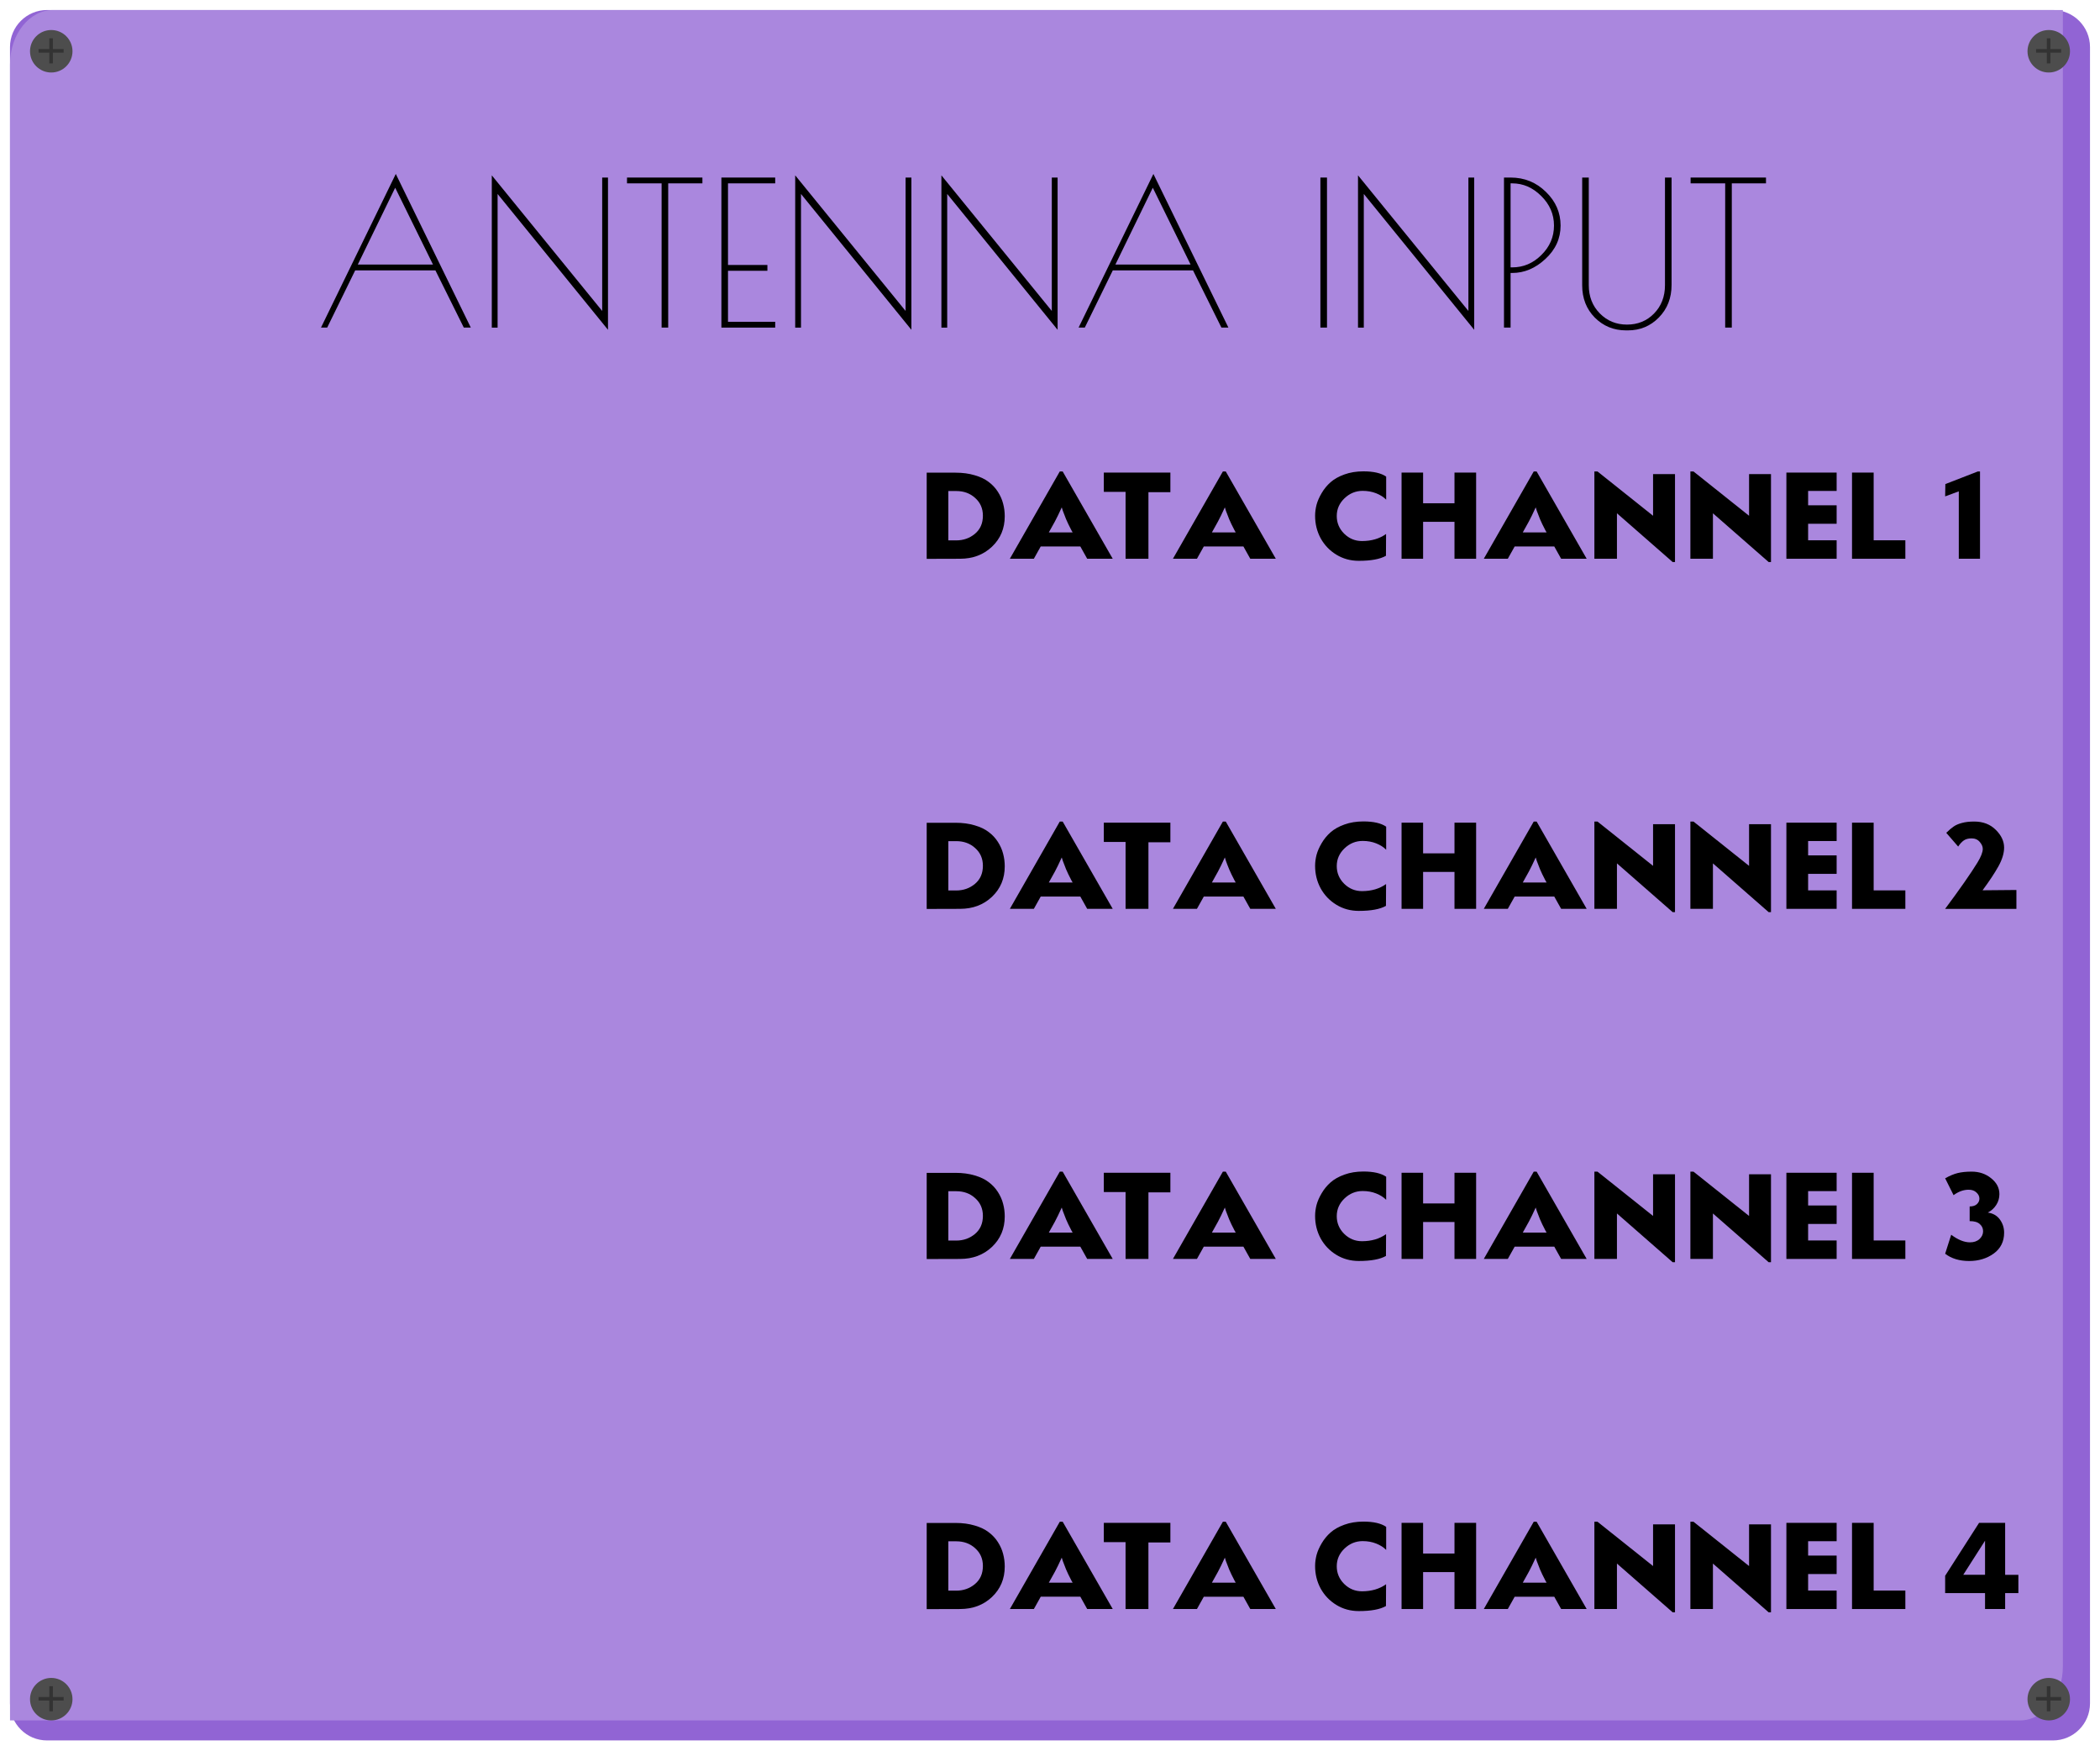
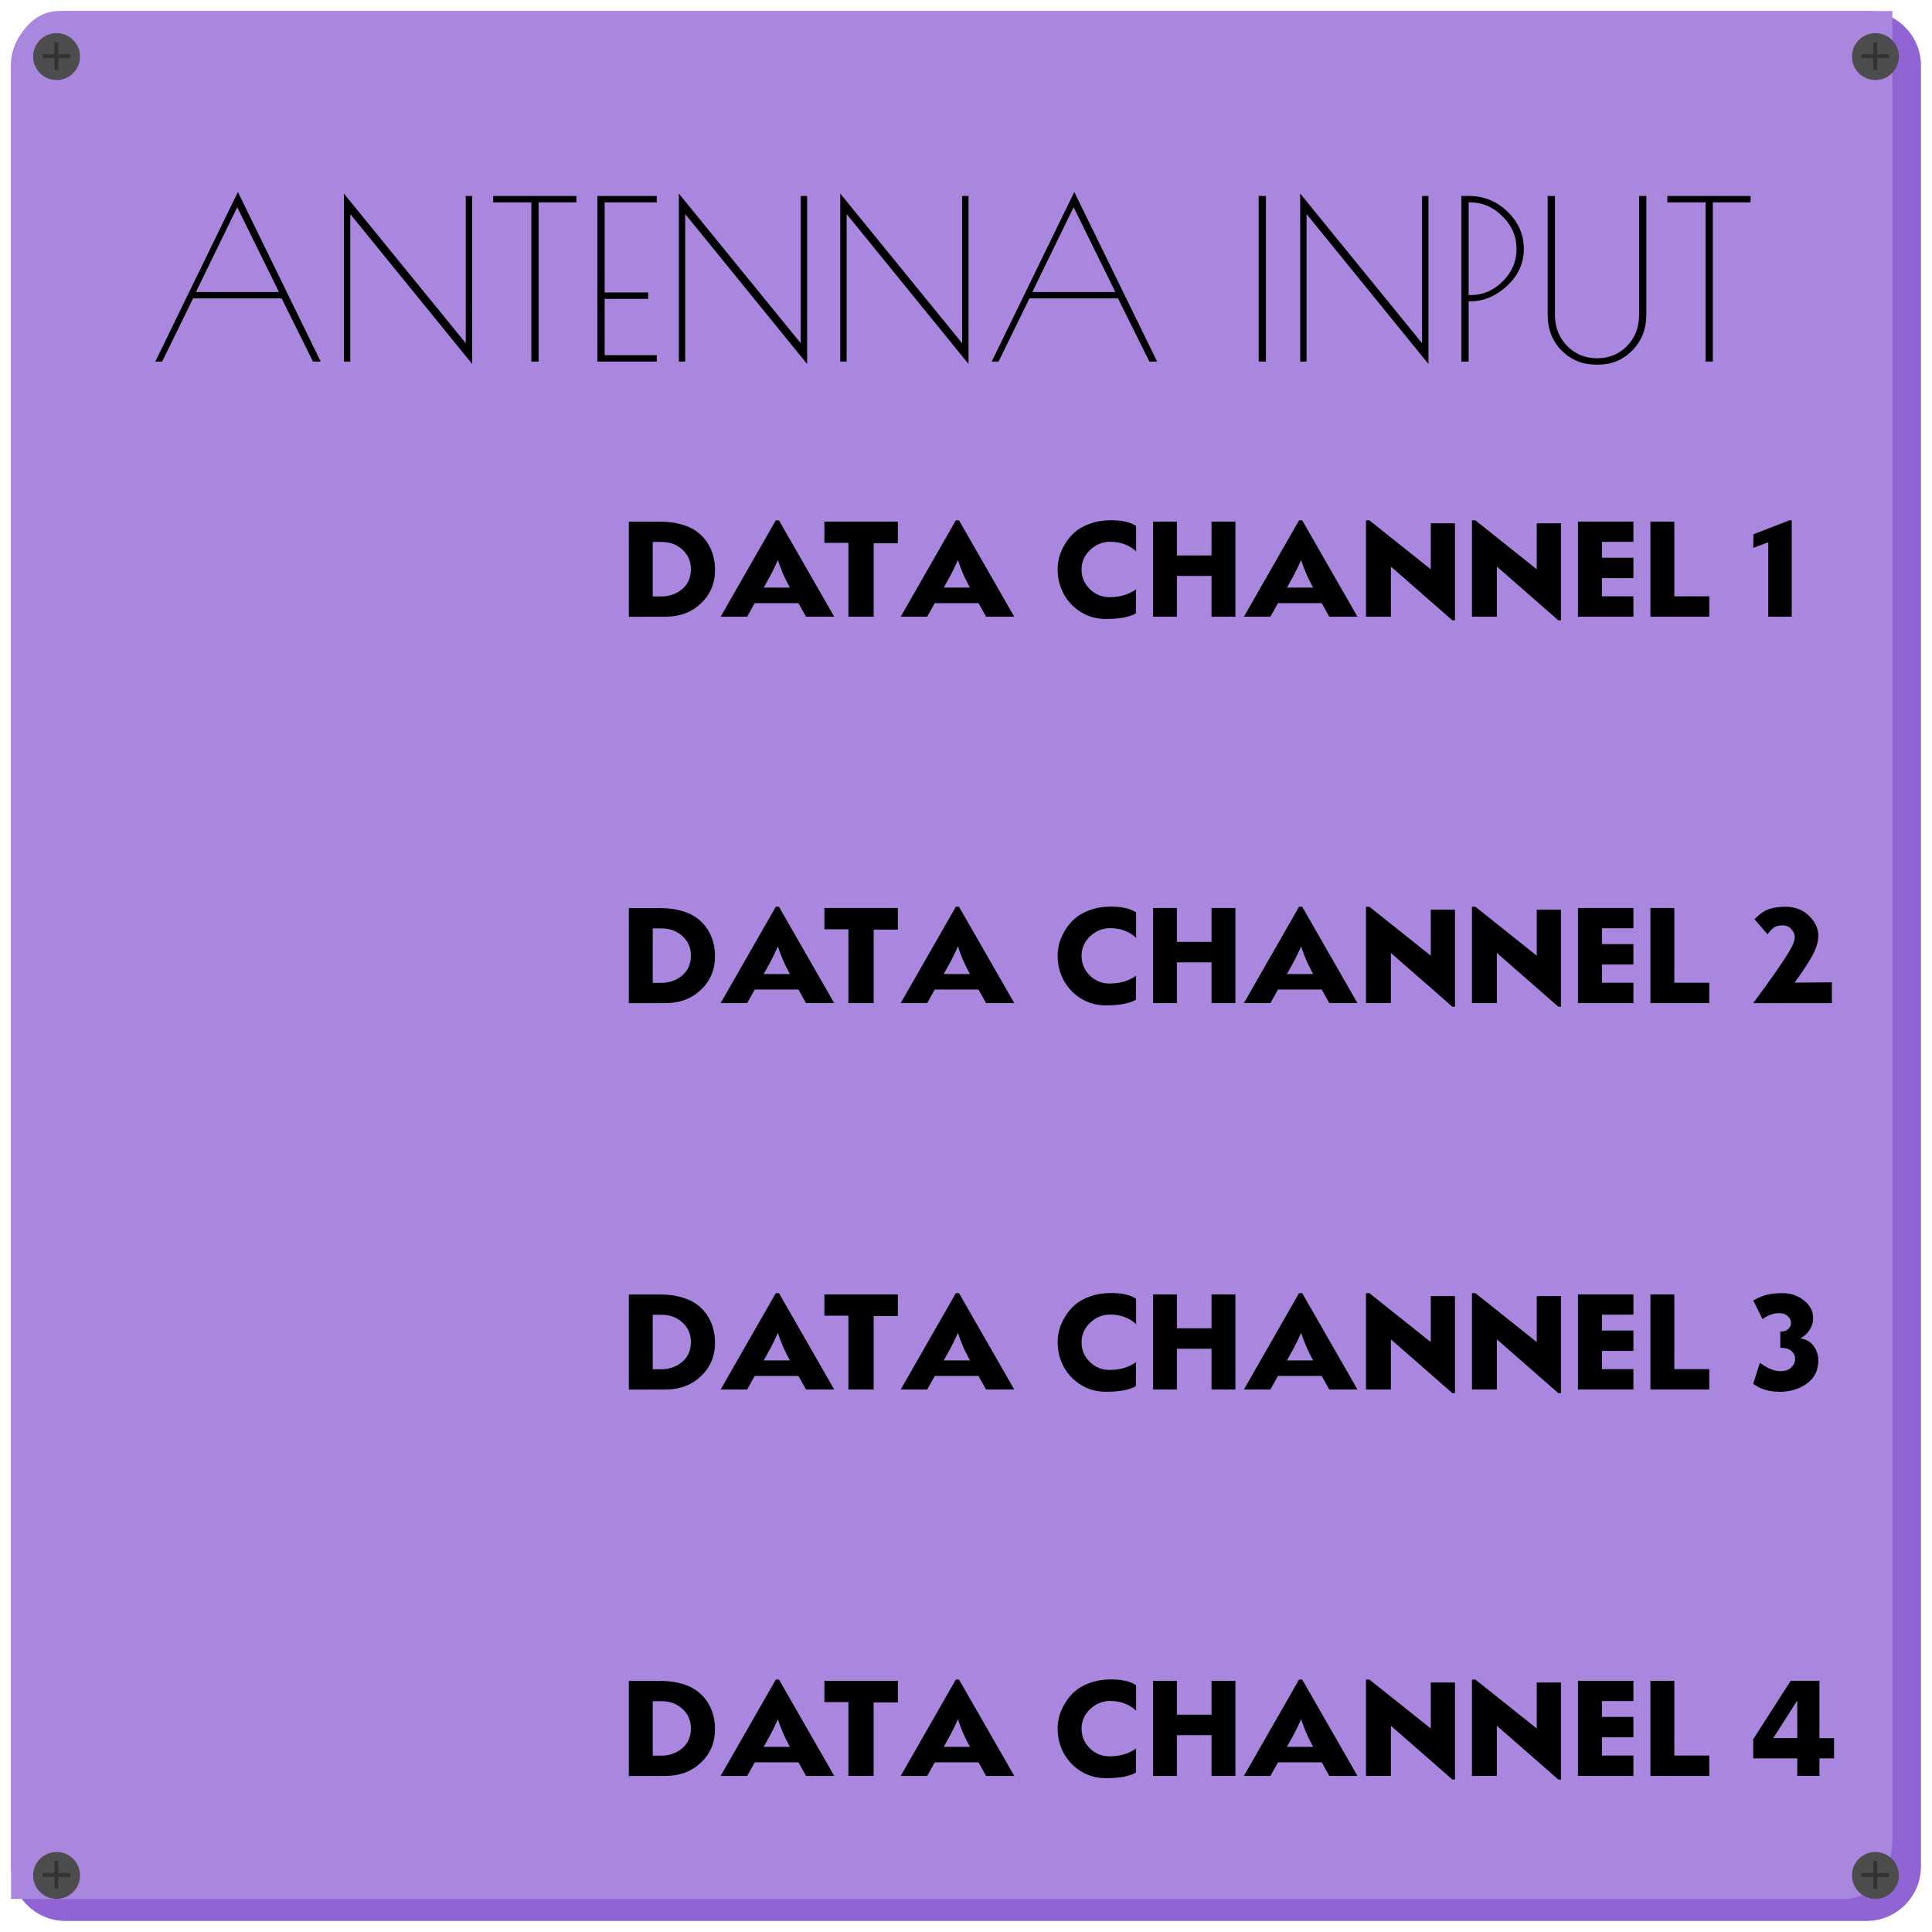
- <svg xmlns="http://www.w3.org/2000/svg" width="420" height="350" viewBox="0 0 111.125 92.604" version="1.1" id="svg8">
+ <svg xmlns="http://www.w3.org/2000/svg" width="350" height="350" viewBox="0 0 92.604 92.604" version="1.1" id="svg8">
  <defs id="defs2" />
  <g id="layer1">
    <rect style="opacity:0.999;fill:#000000;fill-opacity:1;stroke-width:0.05" id="rect5718" width="19.277" height="0.529" x="-25.135" y="46.037" />
    <rect style="opacity:0.999;fill:#000000;fill-opacity:1;stroke-width:0.05" id="rect5720" width="19.277" height="0.529" x="-25.135" y="64.558" />
    <rect style="opacity:0.999;fill:#000000;fill-opacity:1;stroke-width:0.05" id="rect5722" width="19.277" height="0.529" x="-25.135" y="83.079" />
    <rect style="opacity:0.999;fill:#000000;fill-opacity:1;stroke-width:0.05" id="rect5716" width="19.277" height="0.529" x="-25.135" y="27.517" />
    <text xml:space="preserve" style="font-size:10.583px;line-height:1.25;font-family:Cutive;-inkscape-font-specification:Cutive;stroke-width:0.265" x="6.014" y="10.023" id="text839">
      <tspan id="tspan837" x="6.014" y="10.023" style="stroke-width:0.265" />
    </text>
    <text xml:space="preserve" style="font-size:10.583px;line-height:1.25;font-family:Cutive;-inkscape-font-specification:Cutive;stroke-width:0.265" x="1.804" y="10.758" id="text843">
      <tspan id="tspan841" x="1.804" y="10.758" style="stroke-width:0.265" />
    </text>
-     <rect style="opacity:0.999;fill:#9164d4;fill-opacity:1;stroke-width:0.215" id="rect900" width="110.067" height="91.546" x="0.529" y="0.529" ry="1.961" />
-     <path id="rect5705" style="opacity:0.999;fill:#aa87de;fill-opacity:1;stroke-width:0.244" d="m 2.818,0.529 c -1.268,0 -2.288,1.281 -2.288,2.872 V 91.017 H 106.883 c 1.261,0 2.277,-1.274 2.277,-2.857 V 0.529 Z" />
+     <rect style="opacity:0.999;fill:#9164d4;fill-opacity:1;stroke-width:0.197" id="rect900" width="91.546" height="91.546" x="0.529" y="0.529" ry="2.616" />
+     <path id="rect5705" style="opacity:0.999;fill:#aa87de;fill-opacity:1;stroke-width:0.244" d="m 2.818,0.529 c -1.268,0 -2.288,1.281 -2.288,2.872 V 91.017 l 87.897,0 c 1.261,0 2.277,-1.274 2.277,-2.857 V 0.529 Z" />
    <circle style="opacity:0.999;fill:#4d4d4d;stroke-width:0.12" id="path5070" cx="2.712" cy="2.712" r="1.124" />
    <rect style="opacity:0.999;fill:#333333;stroke-width:0.184" id="rect5074" width="0.189" height="1.328" x="2.61" y="2.026" />
    <rect style="opacity:0.999;fill:#333333;stroke-width:0.184" id="rect5076" width="0.189" height="1.328" x="2.596" y="-3.369" transform="rotate(90)" />
    <circle style="opacity:0.999;fill:#4d4d4d;stroke-width:0.12" id="circle5078" cx="2.712" cy="89.892" r="1.124" />
    <rect style="opacity:0.999;fill:#333333;stroke-width:0.184" id="rect5080" width="0.189" height="1.328" x="2.61" y="89.206" />
    <rect style="opacity:0.999;fill:#333333;stroke-width:0.184" id="rect5082" width="0.189" height="1.328" x="89.776" y="-3.369" transform="rotate(90)" />
-     <circle style="opacity:0.999;fill:#4d4d4d;stroke-width:0.12" id="circle5693" cx="108.413" cy="2.712" r="1.124" />
-     <rect style="opacity:0.999;fill:#333333;stroke-width:0.184" id="rect5695" width="0.189" height="1.328" x="108.311" y="2.026" />
-     <rect style="opacity:0.999;fill:#333333;stroke-width:0.184" id="rect5697" width="0.189" height="1.328" x="2.596" y="-109.07" transform="rotate(90)" />
-     <circle style="opacity:0.999;fill:#4d4d4d;stroke-width:0.12" id="circle5699" cx="108.413" cy="89.892" r="1.124" />
-     <rect style="opacity:0.999;fill:#333333;stroke-width:0.184" id="rect5701" width="0.189" height="1.328" x="108.311" y="89.206" />
-     <rect style="opacity:0.999;fill:#333333;stroke-width:0.184" id="rect5703" width="0.189" height="1.328" x="89.776" y="-109.07" transform="rotate(90)" />
+     <circle style="opacity:0.999;fill:#4d4d4d;stroke-width:0.12" id="circle5693" cx="89.892" cy="2.712" r="1.124" />
+     <rect style="opacity:0.999;fill:#333333;stroke-width:0.184" id="rect5695" width="0.189" height="1.328" x="89.791" y="2.026" />
+     <rect style="opacity:0.999;fill:#333333;stroke-width:0.184" id="rect5697" width="0.189" height="1.328" x="2.596" y="-90.549" transform="rotate(90)" />
+     <circle style="opacity:0.999;fill:#4d4d4d;stroke-width:0.12" id="circle5699" cx="89.892" cy="89.892" r="1.124" />
+     <rect style="opacity:0.999;fill:#333333;stroke-width:0.184" id="rect5701" width="0.189" height="1.328" x="89.791" y="89.206" />
+     <rect style="opacity:0.999;fill:#333333;stroke-width:0.184" id="rect5703" width="0.189" height="1.328" x="89.776" y="-90.549" transform="rotate(90)" />
    <rect style="opacity:0.999;fill:#000000;fill-opacity:1;stroke-width:0.019" id="rect2324" width="2.929" height="0.529" x="-32.735" y="46.037" />
    <rect style="opacity:0.999;fill:#000000;fill-opacity:1;stroke-width:0.019" id="rect2326" width="2.929" height="0.529" x="-32.735" y="64.558" />
    <rect style="opacity:0.999;fill:#000000;fill-opacity:1;stroke-width:0.019" id="rect2328" width="2.929" height="0.529" x="-32.735" y="83.079" />
    <rect style="opacity:0.999;fill:#000000;fill-opacity:1;stroke-width:0.019" id="rect2330" width="2.929" height="0.529" x="-32.735" y="27.517" />
-     <g aria-label="DATA CHANNEL 1" id="text8929" style="font-size:5.644px;line-height:1.25;font-family:'Poiret One';-inkscape-font-specification:'Poiret One';stroke-width:0.265" transform="translate(43.39167)">
+     <g aria-label="DATA CHANNEL 1" id="text8929" style="font-size:5.644px;line-height:1.25;font-family:'Poiret One';-inkscape-font-specification:'Poiret One';stroke-width:0.265" transform="translate(24.49571)">
      <path d="m 5.646,29.565 v -4.559 h 1.525 q 0.564,0 1.015,0.136 0.45,0.13 0.738,0.353 0.293,0.217 0.488,0.521 0.195,0.304 0.277,0.624 0.087,0.32 0.087,0.673 0,0.971 -0.678,1.612 -0.673,0.635 -1.688,0.635 z m 1.145,-0.982 v 0.005 h 0.418 q 0.57,0 0.988,-0.347 0.423,-0.353 0.423,-0.961 0,-0.57 -0.407,-0.934 -0.402,-0.369 -1.004,-0.369 H 6.791 Z" style="font-style:normal;font-variant:normal;font-weight:normal;font-stretch:normal;font-size:5.644px;font-family:RubberNippleFactory;-inkscape-font-specification:RubberNippleFactory;stroke-width:0.265" id="path9097" />
      <path d="m 14.139,29.56 -0.364,-0.651 h -2.095 l -0.364,0.651 h -1.27 l 2.643,-4.619 h 0.152 l 2.649,4.619 z m -2.03,-1.395 h 1.259 q -0.022,-0.043 -0.065,-0.114 -0.038,-0.076 -0.049,-0.098 -0.114,-0.212 -0.233,-0.488 -0.114,-0.277 -0.174,-0.45 l -0.054,-0.174 q -0.212,0.467 -0.364,0.749 -0.157,0.282 -0.32,0.575 z" style="font-style:normal;font-variant:normal;font-weight:normal;font-stretch:normal;font-size:5.644px;font-family:RubberNippleFactory;-inkscape-font-specification:RubberNippleFactory;stroke-width:0.265" id="path9099" />
      <path d="m 18.541,25.001 v 1.037 h -1.161 v 3.522 h -1.21 v -3.539 H 15.019 V 25.001 h 1.151 1.21 z" style="font-style:normal;font-variant:normal;font-weight:normal;font-stretch:normal;font-size:5.644px;font-family:RubberNippleFactory;-inkscape-font-specification:RubberNippleFactory;stroke-width:0.265" id="path9101" />
      <path d="m 22.769,29.56 -0.364,-0.651 h -2.095 l -0.364,0.651 h -1.27 l 2.643,-4.619 h 0.152 l 2.649,4.619 z m -2.03,-1.395 h 1.259 q -0.022,-0.043 -0.065,-0.114 -0.038,-0.076 -0.049,-0.098 -0.114,-0.212 -0.233,-0.488 -0.114,-0.277 -0.174,-0.45 l -0.054,-0.174 q -0.212,0.467 -0.364,0.749 -0.157,0.282 -0.32,0.575 z" style="font-style:normal;font-variant:normal;font-weight:normal;font-stretch:normal;font-size:5.644px;font-family:RubberNippleFactory;-inkscape-font-specification:RubberNippleFactory;stroke-width:0.265" id="path9103" />
      <path d="m 29.949,29.403 q -0.467,0.266 -1.438,0.266 -0.657,0 -1.189,-0.326 -0.532,-0.326 -0.83,-0.868 -0.293,-0.543 -0.293,-1.189 0,-0.282 0.076,-0.581 0.081,-0.299 0.271,-0.619 0.19,-0.326 0.472,-0.575 0.282,-0.25 0.733,-0.412 0.45,-0.163 1.004,-0.163 0.803,0 1.205,0.277 v 1.221 q -0.201,-0.206 -0.526,-0.336 -0.326,-0.13 -0.716,-0.13 -0.554,0 -0.966,0.396 -0.407,0.391 -0.407,0.934 0,0.543 0.391,0.934 0.396,0.391 0.944,0.391 0.754,0 1.275,-0.374 z" style="font-style:normal;font-variant:normal;font-weight:normal;font-stretch:normal;font-size:5.644px;font-family:RubberNippleFactory;-inkscape-font-specification:RubberNippleFactory;stroke-width:0.265" id="path9105" />
      <path d="m 33.575,25.001 h 1.145 v 4.559 h -1.145 V 27.606 H 31.914 v 1.954 H 30.774 V 25.001 h 1.14 v 1.623 h 1.661 z" style="font-style:normal;font-variant:normal;font-weight:normal;font-stretch:normal;font-size:5.644px;font-family:RubberNippleFactory;-inkscape-font-specification:RubberNippleFactory;stroke-width:0.265" id="path9107" />
      <path d="m 39.219,29.56 -0.364,-0.651 h -2.095 l -0.364,0.651 h -1.27 l 2.643,-4.619 h 0.152 l 2.649,4.619 z m -2.03,-1.395 h 1.259 q -0.022,-0.043 -0.065,-0.114 -0.038,-0.076 -0.049,-0.098 -0.114,-0.212 -0.233,-0.488 -0.114,-0.277 -0.174,-0.45 l -0.054,-0.174 q -0.212,0.467 -0.364,0.749 -0.157,0.282 -0.32,0.575 z" style="font-style:normal;font-variant:normal;font-weight:normal;font-stretch:normal;font-size:5.644px;font-family:RubberNippleFactory;-inkscape-font-specification:RubberNippleFactory;stroke-width:0.265" id="path9109" />
      <path d="m 40.978,29.56 v -4.619 h 0.163 l 2.942,2.345 V 25.082 h 1.161 v 4.651 h -0.125 l -2.947,-2.578 v 2.404 z" style="font-style:normal;font-variant:normal;font-weight:normal;font-stretch:normal;font-size:5.644px;font-family:RubberNippleFactory;-inkscape-font-specification:RubberNippleFactory;stroke-width:0.265" id="path9111" />
      <path d="m 46.058,29.56 v -4.619 h 0.163 l 2.942,2.345 V 25.082 H 50.323 v 4.651 h -0.125 l -2.947,-2.578 v 2.404 z" style="font-style:normal;font-variant:normal;font-weight:normal;font-stretch:normal;font-size:5.644px;font-family:RubberNippleFactory;-inkscape-font-specification:RubberNippleFactory;stroke-width:0.265" id="path9113" />
      <path d="m 52.288,28.583 h 1.509 v 0.977 H 51.138 V 25.001 h 2.659 v 0.971 h -1.509 v 0.76 h 1.509 v 0.977 h -1.509 z" style="font-style:normal;font-variant:normal;font-weight:normal;font-stretch:normal;font-size:5.644px;font-family:RubberNippleFactory;-inkscape-font-specification:RubberNippleFactory;stroke-width:0.265" id="path9115" />
      <path d="m 54.611,25.001 h 1.145 v 3.582 h 1.677 v 0.977 h -2.822 z" style="font-style:normal;font-variant:normal;font-weight:normal;font-stretch:normal;font-size:5.644px;font-family:RubberNippleFactory;-inkscape-font-specification:RubberNippleFactory;stroke-width:0.265" id="path9117" />
      <path d="m 61.384,29.56 h -1.123 v -3.566 l -0.722,0.266 0.011,-0.651 1.72,-0.668 h 0.114 z" style="font-style:normal;font-variant:normal;font-weight:normal;font-stretch:normal;font-size:5.644px;font-family:RubberNippleFactory;-inkscape-font-specification:RubberNippleFactory;stroke-width:0.265" id="path9119" />
    </g>
-     <g aria-label="DATA CHANNEL 2" id="text8933" style="font-size:5.644px;line-height:1.25;font-family:'Poiret One';-inkscape-font-specification:'Poiret One';stroke-width:0.265" transform="translate(43.39167)">
+     <g aria-label="DATA CHANNEL 2" id="text8933" style="font-size:5.644px;line-height:1.25;font-family:'Poiret One';-inkscape-font-specification:'Poiret One';stroke-width:0.265" transform="translate(24.49571)">
      <path d="m 5.646,48.086 v -4.559 h 1.525 q 0.564,0 1.015,0.136 0.45,0.13 0.738,0.353 0.293,0.217 0.488,0.521 0.195,0.304 0.277,0.624 0.087,0.32 0.087,0.673 0,0.971 -0.678,1.612 -0.673,0.635 -1.688,0.635 z m 1.145,-0.982 v 0.005 h 0.418 q 0.57,0 0.988,-0.347 0.423,-0.353 0.423,-0.961 0,-0.57 -0.407,-0.934 Q 7.811,44.499 7.209,44.499 H 6.791 Z" style="font-style:normal;font-variant:normal;font-weight:normal;font-stretch:normal;font-size:5.644px;font-family:RubberNippleFactory;-inkscape-font-specification:RubberNippleFactory;stroke-width:0.265" id="path9122" />
      <path d="m 14.139,48.081 -0.364,-0.651 h -2.095 l -0.364,0.651 h -1.27 l 2.643,-4.619 h 0.152 l 2.649,4.619 z m -2.03,-1.395 h 1.259 q -0.022,-0.043 -0.065,-0.114 -0.038,-0.076 -0.049,-0.098 -0.114,-0.212 -0.233,-0.488 -0.114,-0.277 -0.174,-0.45 l -0.054,-0.174 q -0.212,0.467 -0.364,0.749 -0.157,0.282 -0.32,0.575 z" style="font-style:normal;font-variant:normal;font-weight:normal;font-stretch:normal;font-size:5.644px;font-family:RubberNippleFactory;-inkscape-font-specification:RubberNippleFactory;stroke-width:0.265" id="path9124" />
      <path d="m 18.541,43.522 v 1.037 h -1.161 v 3.522 h -1.21 v -3.539 h -1.151 v -1.02 h 1.151 1.21 z" style="font-style:normal;font-variant:normal;font-weight:normal;font-stretch:normal;font-size:5.644px;font-family:RubberNippleFactory;-inkscape-font-specification:RubberNippleFactory;stroke-width:0.265" id="path9126" />
      <path d="m 22.769,48.081 -0.364,-0.651 h -2.095 l -0.364,0.651 h -1.27 l 2.643,-4.619 h 0.152 l 2.649,4.619 z M 20.739,46.686 H 21.998 Q 21.976,46.643 21.933,46.572 21.895,46.496 21.884,46.474 21.77,46.263 21.651,45.986 21.537,45.709 21.477,45.535 l -0.054,-0.174 q -0.212,0.467 -0.364,0.749 -0.157,0.282 -0.32,0.575 z" style="font-style:normal;font-variant:normal;font-weight:normal;font-stretch:normal;font-size:5.644px;font-family:RubberNippleFactory;-inkscape-font-specification:RubberNippleFactory;stroke-width:0.265" id="path9128" />
      <path d="m 29.949,47.923 q -0.467,0.266 -1.438,0.266 -0.657,0 -1.189,-0.326 -0.532,-0.326 -0.83,-0.868 -0.293,-0.543 -0.293,-1.189 0,-0.282 0.076,-0.581 0.081,-0.299 0.271,-0.619 0.19,-0.326 0.472,-0.575 0.282,-0.25 0.733,-0.412 0.45,-0.163 1.004,-0.163 0.803,0 1.205,0.277 v 1.221 q -0.201,-0.206 -0.526,-0.336 -0.326,-0.13 -0.716,-0.13 -0.554,0 -0.966,0.396 -0.407,0.391 -0.407,0.934 0,0.543 0.391,0.934 0.396,0.391 0.944,0.391 0.754,0 1.275,-0.374 z" style="font-style:normal;font-variant:normal;font-weight:normal;font-stretch:normal;font-size:5.644px;font-family:RubberNippleFactory;-inkscape-font-specification:RubberNippleFactory;stroke-width:0.265" id="path9130" />
      <path d="m 33.575,43.522 h 1.145 v 4.559 h -1.145 V 46.127 H 31.914 v 1.954 h -1.14 v -4.559 h 1.14 v 1.623 h 1.661 z" style="font-style:normal;font-variant:normal;font-weight:normal;font-stretch:normal;font-size:5.644px;font-family:RubberNippleFactory;-inkscape-font-specification:RubberNippleFactory;stroke-width:0.265" id="path9132" />
      <path d="m 39.219,48.081 -0.364,-0.651 h -2.095 l -0.364,0.651 h -1.27 l 2.643,-4.619 h 0.152 l 2.649,4.619 z m -2.03,-1.395 h 1.259 q -0.022,-0.043 -0.065,-0.114 -0.038,-0.076 -0.049,-0.098 -0.114,-0.212 -0.233,-0.488 -0.114,-0.277 -0.174,-0.45 l -0.054,-0.174 q -0.212,0.467 -0.364,0.749 -0.157,0.282 -0.32,0.575 z" style="font-style:normal;font-variant:normal;font-weight:normal;font-stretch:normal;font-size:5.644px;font-family:RubberNippleFactory;-inkscape-font-specification:RubberNippleFactory;stroke-width:0.265" id="path9134" />
      <path d="m 40.978,48.081 v -4.619 h 0.163 l 2.942,2.345 v -2.204 h 1.161 v 4.651 h -0.125 l -2.947,-2.578 v 2.404 z" style="font-style:normal;font-variant:normal;font-weight:normal;font-stretch:normal;font-size:5.644px;font-family:RubberNippleFactory;-inkscape-font-specification:RubberNippleFactory;stroke-width:0.265" id="path9136" />
      <path d="m 46.058,48.081 v -4.619 h 0.163 l 2.942,2.345 V 43.603 H 50.323 v 4.651 h -0.125 l -2.947,-2.578 v 2.404 z" style="font-style:normal;font-variant:normal;font-weight:normal;font-stretch:normal;font-size:5.644px;font-family:RubberNippleFactory;-inkscape-font-specification:RubberNippleFactory;stroke-width:0.265" id="path9138" />
      <path d="m 52.288,47.104 h 1.509 v 0.977 H 51.138 v -4.559 h 2.659 v 0.971 h -1.509 v 0.76 h 1.509 v 0.977 h -1.509 z" style="font-style:normal;font-variant:normal;font-weight:normal;font-stretch:normal;font-size:5.644px;font-family:RubberNippleFactory;-inkscape-font-specification:RubberNippleFactory;stroke-width:0.265" id="path9140" />
      <path d="m 54.611,43.522 h 1.145 v 3.582 h 1.677 v 0.977 h -2.822 z" style="font-style:normal;font-variant:normal;font-weight:normal;font-stretch:normal;font-size:5.644px;font-family:RubberNippleFactory;-inkscape-font-specification:RubberNippleFactory;stroke-width:0.265" id="path9142" />
      <path d="m 60.228,44.786 -0.63,-0.727 q 0.233,-0.228 0.396,-0.336 0.163,-0.114 0.429,-0.185 0.271,-0.076 0.651,-0.076 0.706,0 1.145,0.44 0.44,0.434 0.44,0.939 0,0.445 -0.299,0.988 -0.299,0.537 -0.841,1.27 l 1.791,-0.016 v 0.999 h -3.772 q 1.183,-1.59 1.71,-2.448 0.282,-0.461 0.282,-0.727 0,-0.185 -0.163,-0.369 -0.157,-0.185 -0.429,-0.185 -0.255,0 -0.412,0.109 -0.157,0.109 -0.299,0.326 z" style="font-style:normal;font-variant:normal;font-weight:normal;font-stretch:normal;font-size:5.644px;font-family:RubberNippleFactory;-inkscape-font-specification:RubberNippleFactory;stroke-width:0.265" id="path9144" />
    </g>
-     <g aria-label="DATA CHANNEL 3" id="text8937" style="font-size:5.644px;line-height:1.25;font-family:'Poiret One';-inkscape-font-specification:'Poiret One';stroke-width:0.265" transform="translate(43.39167)">
+     <g aria-label="DATA CHANNEL 3" id="text8937" style="font-size:5.644px;line-height:1.25;font-family:'Poiret One';-inkscape-font-specification:'Poiret One';stroke-width:0.265" transform="translate(24.49571)">
      <path d="m 5.646,66.607 v -4.559 h 1.525 q 0.564,0 1.015,0.136 0.45,0.13 0.738,0.353 0.293,0.217 0.488,0.521 0.195,0.304 0.277,0.624 0.087,0.32 0.087,0.673 0,0.971 -0.678,1.612 -0.673,0.635 -1.688,0.635 z m 1.145,-0.982 v 0.005 h 0.418 q 0.57,0 0.988,-0.347 0.423,-0.353 0.423,-0.961 0,-0.57 -0.407,-0.934 -0.402,-0.369 -1.004,-0.369 H 6.791 Z" style="font-style:normal;font-variant:normal;font-weight:normal;font-stretch:normal;font-size:5.644px;font-family:RubberNippleFactory;-inkscape-font-specification:RubberNippleFactory;stroke-width:0.265" id="path9147" />
      <path d="m 14.139,66.602 -0.364,-0.651 h -2.095 l -0.364,0.651 h -1.27 l 2.643,-4.619 h 0.152 l 2.649,4.619 z m -2.03,-1.395 h 1.259 q -0.022,-0.043 -0.065,-0.114 -0.038,-0.076 -0.049,-0.098 -0.114,-0.212 -0.233,-0.488 -0.114,-0.277 -0.174,-0.45 l -0.054,-0.174 q -0.212,0.467 -0.364,0.749 -0.157,0.282 -0.32,0.575 z" style="font-style:normal;font-variant:normal;font-weight:normal;font-stretch:normal;font-size:5.644px;font-family:RubberNippleFactory;-inkscape-font-specification:RubberNippleFactory;stroke-width:0.265" id="path9149" />
      <path d="m 18.541,62.043 v 1.037 h -1.161 v 3.522 h -1.21 v -3.539 h -1.151 v -1.02 h 1.151 1.21 z" style="font-style:normal;font-variant:normal;font-weight:normal;font-stretch:normal;font-size:5.644px;font-family:RubberNippleFactory;-inkscape-font-specification:RubberNippleFactory;stroke-width:0.265" id="path9151" />
      <path d="m 22.769,66.602 -0.364,-0.651 h -2.095 l -0.364,0.651 h -1.27 l 2.643,-4.619 h 0.152 l 2.649,4.619 z m -2.03,-1.395 h 1.259 q -0.022,-0.043 -0.065,-0.114 -0.038,-0.076 -0.049,-0.098 -0.114,-0.212 -0.233,-0.488 -0.114,-0.277 -0.174,-0.45 l -0.054,-0.174 q -0.212,0.467 -0.364,0.749 -0.157,0.282 -0.32,0.575 z" style="font-style:normal;font-variant:normal;font-weight:normal;font-stretch:normal;font-size:5.644px;font-family:RubberNippleFactory;-inkscape-font-specification:RubberNippleFactory;stroke-width:0.265" id="path9153" />
      <path d="m 29.949,66.444 q -0.467,0.266 -1.438,0.266 -0.657,0 -1.189,-0.326 -0.532,-0.326 -0.83,-0.868 -0.293,-0.543 -0.293,-1.189 0,-0.282 0.076,-0.581 0.081,-0.299 0.271,-0.619 0.19,-0.326 0.472,-0.575 0.282,-0.25 0.733,-0.412 0.45,-0.163 1.004,-0.163 0.803,0 1.205,0.277 v 1.221 q -0.201,-0.206 -0.526,-0.336 -0.326,-0.13 -0.716,-0.13 -0.554,0 -0.966,0.396 -0.407,0.391 -0.407,0.934 0,0.543 0.391,0.934 0.396,0.391 0.944,0.391 0.754,0 1.275,-0.374 z" style="font-style:normal;font-variant:normal;font-weight:normal;font-stretch:normal;font-size:5.644px;font-family:RubberNippleFactory;-inkscape-font-specification:RubberNippleFactory;stroke-width:0.265" id="path9155" />
      <path d="m 33.575,62.043 h 1.145 v 4.559 h -1.145 V 64.648 H 31.914 v 1.954 h -1.14 v -4.559 h 1.14 v 1.623 h 1.661 z" style="font-style:normal;font-variant:normal;font-weight:normal;font-stretch:normal;font-size:5.644px;font-family:RubberNippleFactory;-inkscape-font-specification:RubberNippleFactory;stroke-width:0.265" id="path9157" />
      <path d="m 39.219,66.602 -0.364,-0.651 h -2.095 l -0.364,0.651 h -1.27 l 2.643,-4.619 h 0.152 l 2.649,4.619 z m -2.03,-1.395 h 1.259 q -0.022,-0.043 -0.065,-0.114 -0.038,-0.076 -0.049,-0.098 -0.114,-0.212 -0.233,-0.488 -0.114,-0.277 -0.174,-0.45 l -0.054,-0.174 q -0.212,0.467 -0.364,0.749 -0.157,0.282 -0.32,0.575 z" style="font-style:normal;font-variant:normal;font-weight:normal;font-stretch:normal;font-size:5.644px;font-family:RubberNippleFactory;-inkscape-font-specification:RubberNippleFactory;stroke-width:0.265" id="path9159" />
      <path d="m 40.978,66.602 v -4.619 h 0.163 l 2.942,2.345 v -2.204 h 1.161 v 4.651 h -0.125 l -2.947,-2.578 v 2.404 z" style="font-style:normal;font-variant:normal;font-weight:normal;font-stretch:normal;font-size:5.644px;font-family:RubberNippleFactory;-inkscape-font-specification:RubberNippleFactory;stroke-width:0.265" id="path9161" />
      <path d="m 46.058,66.602 v -4.619 h 0.163 l 2.942,2.345 V 62.124 H 50.323 v 4.651 h -0.125 l -2.947,-2.578 v 2.404 z" style="font-style:normal;font-variant:normal;font-weight:normal;font-stretch:normal;font-size:5.644px;font-family:RubberNippleFactory;-inkscape-font-specification:RubberNippleFactory;stroke-width:0.265" id="path9163" />
      <path d="m 52.288,65.625 h 1.509 v 0.977 H 51.138 v -4.559 h 2.659 v 0.971 h -1.509 v 0.76 h 1.509 v 0.977 h -1.509 z" style="font-style:normal;font-variant:normal;font-weight:normal;font-stretch:normal;font-size:5.644px;font-family:RubberNippleFactory;-inkscape-font-specification:RubberNippleFactory;stroke-width:0.265" id="path9165" />
      <path d="m 54.611,62.043 h 1.145 v 3.582 h 1.677 v 0.977 h -2.822 z" style="font-style:normal;font-variant:normal;font-weight:normal;font-stretch:normal;font-size:5.644px;font-family:RubberNippleFactory;-inkscape-font-specification:RubberNippleFactory;stroke-width:0.265" id="path9167" />
      <path d="m 61.797,64.149 q 0.418,0.06 0.64,0.369 0.223,0.309 0.223,0.695 0,0.7 -0.548,1.102 -0.548,0.396 -1.303,0.396 -0.771,0 -1.27,-0.385 l 0.32,-1.004 q 0.537,0.402 0.993,0.402 0.315,0 0.505,-0.174 0.19,-0.179 0.19,-0.412 0,-0.228 -0.174,-0.38 -0.168,-0.157 -0.537,-0.157 v -0.776 q 0.25,0 0.38,-0.119 0.136,-0.125 0.136,-0.293 0,-0.185 -0.157,-0.326 -0.152,-0.147 -0.412,-0.147 -0.407,0 -0.798,0.288 L 59.539,62.336 q 0.358,-0.201 0.662,-0.277 0.309,-0.076 0.738,-0.076 0.608,0 1.037,0.353 0.434,0.347 0.434,0.836 0,0.315 -0.168,0.575 -0.168,0.261 -0.445,0.402 z" style="font-style:normal;font-variant:normal;font-weight:normal;font-stretch:normal;font-size:5.644px;font-family:RubberNippleFactory;-inkscape-font-specification:RubberNippleFactory;stroke-width:0.265" id="path9169" />
    </g>
-     <g aria-label="DATA CHANNEL 4" id="text8941" style="font-size:5.644px;line-height:1.25;font-family:'Poiret One';-inkscape-font-specification:'Poiret One';stroke-width:0.265" transform="translate(43.39167)">
+     <g aria-label="DATA CHANNEL 4" id="text8941" style="font-size:5.644px;line-height:1.25;font-family:'Poiret One';-inkscape-font-specification:'Poiret One';stroke-width:0.265" transform="translate(24.49571)">
      <path d="m 5.646,85.128 v -4.559 h 1.525 q 0.564,0 1.015,0.136 0.45,0.13 0.738,0.353 0.293,0.217 0.488,0.521 0.195,0.304 0.277,0.624 0.087,0.32 0.087,0.673 0,0.971 -0.678,1.612 Q 8.424,85.123 7.409,85.123 Z m 1.145,-0.982 v 0.005 h 0.418 q 0.57,0 0.988,-0.347 0.423,-0.353 0.423,-0.961 0,-0.57 -0.407,-0.934 Q 7.811,81.54 7.209,81.54 H 6.791 Z" style="font-style:normal;font-variant:normal;font-weight:normal;font-stretch:normal;font-size:5.644px;font-family:RubberNippleFactory;-inkscape-font-specification:RubberNippleFactory;stroke-width:0.265" id="path9172" />
      <path d="M 14.139,85.123 13.776,84.471 H 11.681 L 11.317,85.123 h -1.27 l 2.643,-4.619 h 0.152 l 2.649,4.619 z m -2.03,-1.395 h 1.259 q -0.022,-0.043 -0.065,-0.114 -0.038,-0.076 -0.049,-0.098 -0.114,-0.212 -0.233,-0.488 -0.114,-0.277 -0.174,-0.45 l -0.054,-0.174 q -0.212,0.467 -0.364,0.749 -0.157,0.282 -0.32,0.575 z" style="font-style:normal;font-variant:normal;font-weight:normal;font-stretch:normal;font-size:5.644px;font-family:RubberNippleFactory;-inkscape-font-specification:RubberNippleFactory;stroke-width:0.265" id="path9174" />
      <path d="m 18.541,80.564 v 1.037 H 17.379 V 85.123 H 16.169 V 81.584 H 15.019 V 80.564 h 1.151 1.21 z" style="font-style:normal;font-variant:normal;font-weight:normal;font-stretch:normal;font-size:5.644px;font-family:RubberNippleFactory;-inkscape-font-specification:RubberNippleFactory;stroke-width:0.265" id="path9176" />
      <path d="m 22.769,85.123 -0.364,-0.651 h -2.095 l -0.364,0.651 h -1.27 l 2.643,-4.619 h 0.152 l 2.649,4.619 z m -2.03,-1.395 h 1.259 q -0.022,-0.043 -0.065,-0.114 -0.038,-0.076 -0.049,-0.098 -0.114,-0.212 -0.233,-0.488 -0.114,-0.277 -0.174,-0.45 l -0.054,-0.174 q -0.212,0.467 -0.364,0.749 -0.157,0.282 -0.32,0.575 z" style="font-style:normal;font-variant:normal;font-weight:normal;font-stretch:normal;font-size:5.644px;font-family:RubberNippleFactory;-inkscape-font-specification:RubberNippleFactory;stroke-width:0.265" id="path9178" />
      <path d="m 29.949,84.965 q -0.467,0.266 -1.438,0.266 -0.657,0 -1.189,-0.326 -0.532,-0.326 -0.83,-0.868 -0.293,-0.543 -0.293,-1.189 0,-0.282 0.076,-0.581 0.081,-0.299 0.271,-0.619 0.19,-0.326 0.472,-0.575 0.282,-0.25 0.733,-0.412 0.45,-0.163 1.004,-0.163 0.803,0 1.205,0.277 v 1.221 q -0.201,-0.206 -0.526,-0.336 -0.326,-0.13 -0.716,-0.13 -0.554,0 -0.966,0.396 -0.407,0.391 -0.407,0.934 0,0.543 0.391,0.934 0.396,0.391 0.944,0.391 0.754,0 1.275,-0.374 z" style="font-style:normal;font-variant:normal;font-weight:normal;font-stretch:normal;font-size:5.644px;font-family:RubberNippleFactory;-inkscape-font-specification:RubberNippleFactory;stroke-width:0.265" id="path9180" />
      <path d="m 33.575,80.564 h 1.145 v 4.559 h -1.145 V 83.169 H 31.914 v 1.954 h -1.14 v -4.559 h 1.14 v 1.623 h 1.661 z" style="font-style:normal;font-variant:normal;font-weight:normal;font-stretch:normal;font-size:5.644px;font-family:RubberNippleFactory;-inkscape-font-specification:RubberNippleFactory;stroke-width:0.265" id="path9182" />
      <path d="m 39.219,85.123 -0.364,-0.651 h -2.095 l -0.364,0.651 h -1.27 l 2.643,-4.619 h 0.152 l 2.649,4.619 z m -2.03,-1.395 h 1.259 q -0.022,-0.043 -0.065,-0.114 -0.038,-0.076 -0.049,-0.098 -0.114,-0.212 -0.233,-0.488 -0.114,-0.277 -0.174,-0.45 l -0.054,-0.174 q -0.212,0.467 -0.364,0.749 -0.157,0.282 -0.32,0.575 z" style="font-style:normal;font-variant:normal;font-weight:normal;font-stretch:normal;font-size:5.644px;font-family:RubberNippleFactory;-inkscape-font-specification:RubberNippleFactory;stroke-width:0.265" id="path9184" />
      <path d="m 40.978,85.123 v -4.619 h 0.163 l 2.942,2.345 V 80.645 h 1.161 v 4.651 h -0.125 l -2.947,-2.578 v 2.404 z" style="font-style:normal;font-variant:normal;font-weight:normal;font-stretch:normal;font-size:5.644px;font-family:RubberNippleFactory;-inkscape-font-specification:RubberNippleFactory;stroke-width:0.265" id="path9186" />
      <path d="m 46.058,85.123 v -4.619 h 0.163 l 2.942,2.345 V 80.645 H 50.323 v 4.651 h -0.125 l -2.947,-2.578 v 2.404 z" style="font-style:normal;font-variant:normal;font-weight:normal;font-stretch:normal;font-size:5.644px;font-family:RubberNippleFactory;-inkscape-font-specification:RubberNippleFactory;stroke-width:0.265" id="path9188" />
      <path d="m 52.288,84.146 h 1.509 V 85.123 H 51.138 v -4.559 h 2.659 v 0.971 h -1.509 v 0.76 h 1.509 v 0.977 h -1.509 z" style="font-style:normal;font-variant:normal;font-weight:normal;font-stretch:normal;font-size:5.644px;font-family:RubberNippleFactory;-inkscape-font-specification:RubberNippleFactory;stroke-width:0.265" id="path9190" />
      <path d="m 54.611,80.564 h 1.145 v 3.582 h 1.677 v 0.977 h -2.822 z" style="font-style:normal;font-variant:normal;font-weight:normal;font-stretch:normal;font-size:5.644px;font-family:RubberNippleFactory;-inkscape-font-specification:RubberNippleFactory;stroke-width:0.265" id="path9192" />
      <path d="M 59.539,84.281 V 83.364 l 1.796,-2.801 h 1.379 v 2.752 h 0.7 v 0.966 h -0.7 v 0.841 h -1.064 v -0.841 z m 2.111,-2.773 -1.151,1.802 h 1.151 z" style="font-style:normal;font-variant:normal;font-weight:normal;font-stretch:normal;font-size:5.644px;font-family:RubberNippleFactory;-inkscape-font-specification:RubberNippleFactory;stroke-width:0.265" id="path9194" />
    </g>
-     <g aria-label="ANTENNA INPUT" id="text10145" style="font-size:10.583px;line-height:1.25;font-family:'Poiret One';-inkscape-font-specification:'Poiret One';stroke-width:0.265">
+     <g aria-label="ANTENNA INPUT" id="text10145" style="font-size:10.583px;line-height:1.25;font-family:'Poiret One';-inkscape-font-specification:'Poiret One';stroke-width:0.265" transform="translate(-9.541522)">
      <path d="m 20.944,9.202 3.969,8.128 h -0.37 l -1.503,-3.027 h -4.244 l -1.482,3.027 h -0.328 z m -0.032,0.73 -1.979,4.064 h 3.979 z" style="font-size:10.583px;stroke-width:0.265" id="path10147" />
      <path d="m 31.866,9.393 h 0.307 v 8.054 l -5.842,-7.186 v 7.07 H 26.024 V 9.276 l 5.842,7.175 z" style="font-size:10.583px;stroke-width:0.265" id="path10149" />
      <path d="M 37.169,9.393 V 9.7 H 35.359 V 17.33 H 35.01 V 9.7 H 33.179 V 9.393 Z" style="font-size:10.583px;stroke-width:0.265" id="path10151" />
      <path d="m 38.174,9.393 h 2.847 V 9.7 H 38.523 v 4.318 h 2.085 v 0.307 h -2.085 v 2.699 h 2.498 v 0.307 h -2.847 z" style="font-size:10.583px;stroke-width:0.265" id="path10153" />
      <path d="m 47.921,9.393 h 0.307 v 8.054 l -5.842,-7.186 v 7.07 H 42.079 V 9.276 l 5.842,7.175 z" style="font-size:10.583px;stroke-width:0.265" id="path10155" />
      <path d="m 55.658,9.393 h 0.307 v 8.054 l -5.842,-7.186 v 7.07 H 49.816 V 9.276 l 5.842,7.175 z" style="font-size:10.583px;stroke-width:0.265" id="path10157" />
      <path d="m 61.034,9.202 3.969,8.128 h -0.37 l -1.503,-3.027 h -4.244 l -1.482,3.027 h -0.328 z m -0.032,0.73 -1.979,4.064 h 3.979 z" style="font-size:10.583px;stroke-width:0.265" id="path10159" />
      <path d="M 69.871,9.393 H 70.22 V 17.33 H 69.871 Z" style="font-size:10.583px;stroke-width:0.265" id="path10161" />
      <path d="m 77.703,9.393 h 0.307 v 8.054 l -5.842,-7.186 v 7.07 H 71.861 V 9.276 l 5.842,7.175 z" style="font-size:10.583px;stroke-width:0.265" id="path10163" />
      <path d="m 79.586,9.393 h 0.349 q 1.101,0 1.873,0.762 0.773,0.751 0.773,1.778 0,1.027 -0.804,1.767 -0.794,0.741 -1.757,0.741 h -0.085 v 2.889 h -0.349 z m 0.349,4.752 h 0.085 q 0.889,0 1.545,-0.656 0.667,-0.656 0.667,-1.556 0,-0.9 -0.677,-1.566 -0.667,-0.667 -1.535,-0.667 h -0.085 z" style="font-size:10.583px;stroke-width:0.265" id="path10165" />
      <path d="m 86.148,17.478 h -0.106 q -0.974,0 -1.651,-0.677 -0.667,-0.677 -0.667,-1.704 V 9.393 h 0.349 v 5.694 q 0,0.9 0.582,1.492 0.582,0.593 1.439,0.593 0.857,0 1.429,-0.582 0.582,-0.593 0.582,-1.503 V 9.393 h 0.349 v 5.683 q 0,1.037 -0.677,1.725 -0.667,0.677 -1.63,0.677 z" style="font-size:10.583px;stroke-width:0.265" id="path10167" />
      <path d="M 93.45,9.393 V 9.7 H 91.641 V 17.33 H 91.291 V 9.7 H 89.461 V 9.393 Z" style="font-size:10.583px;stroke-width:0.265" id="path10169" />
    </g>
  </g>
</svg>
